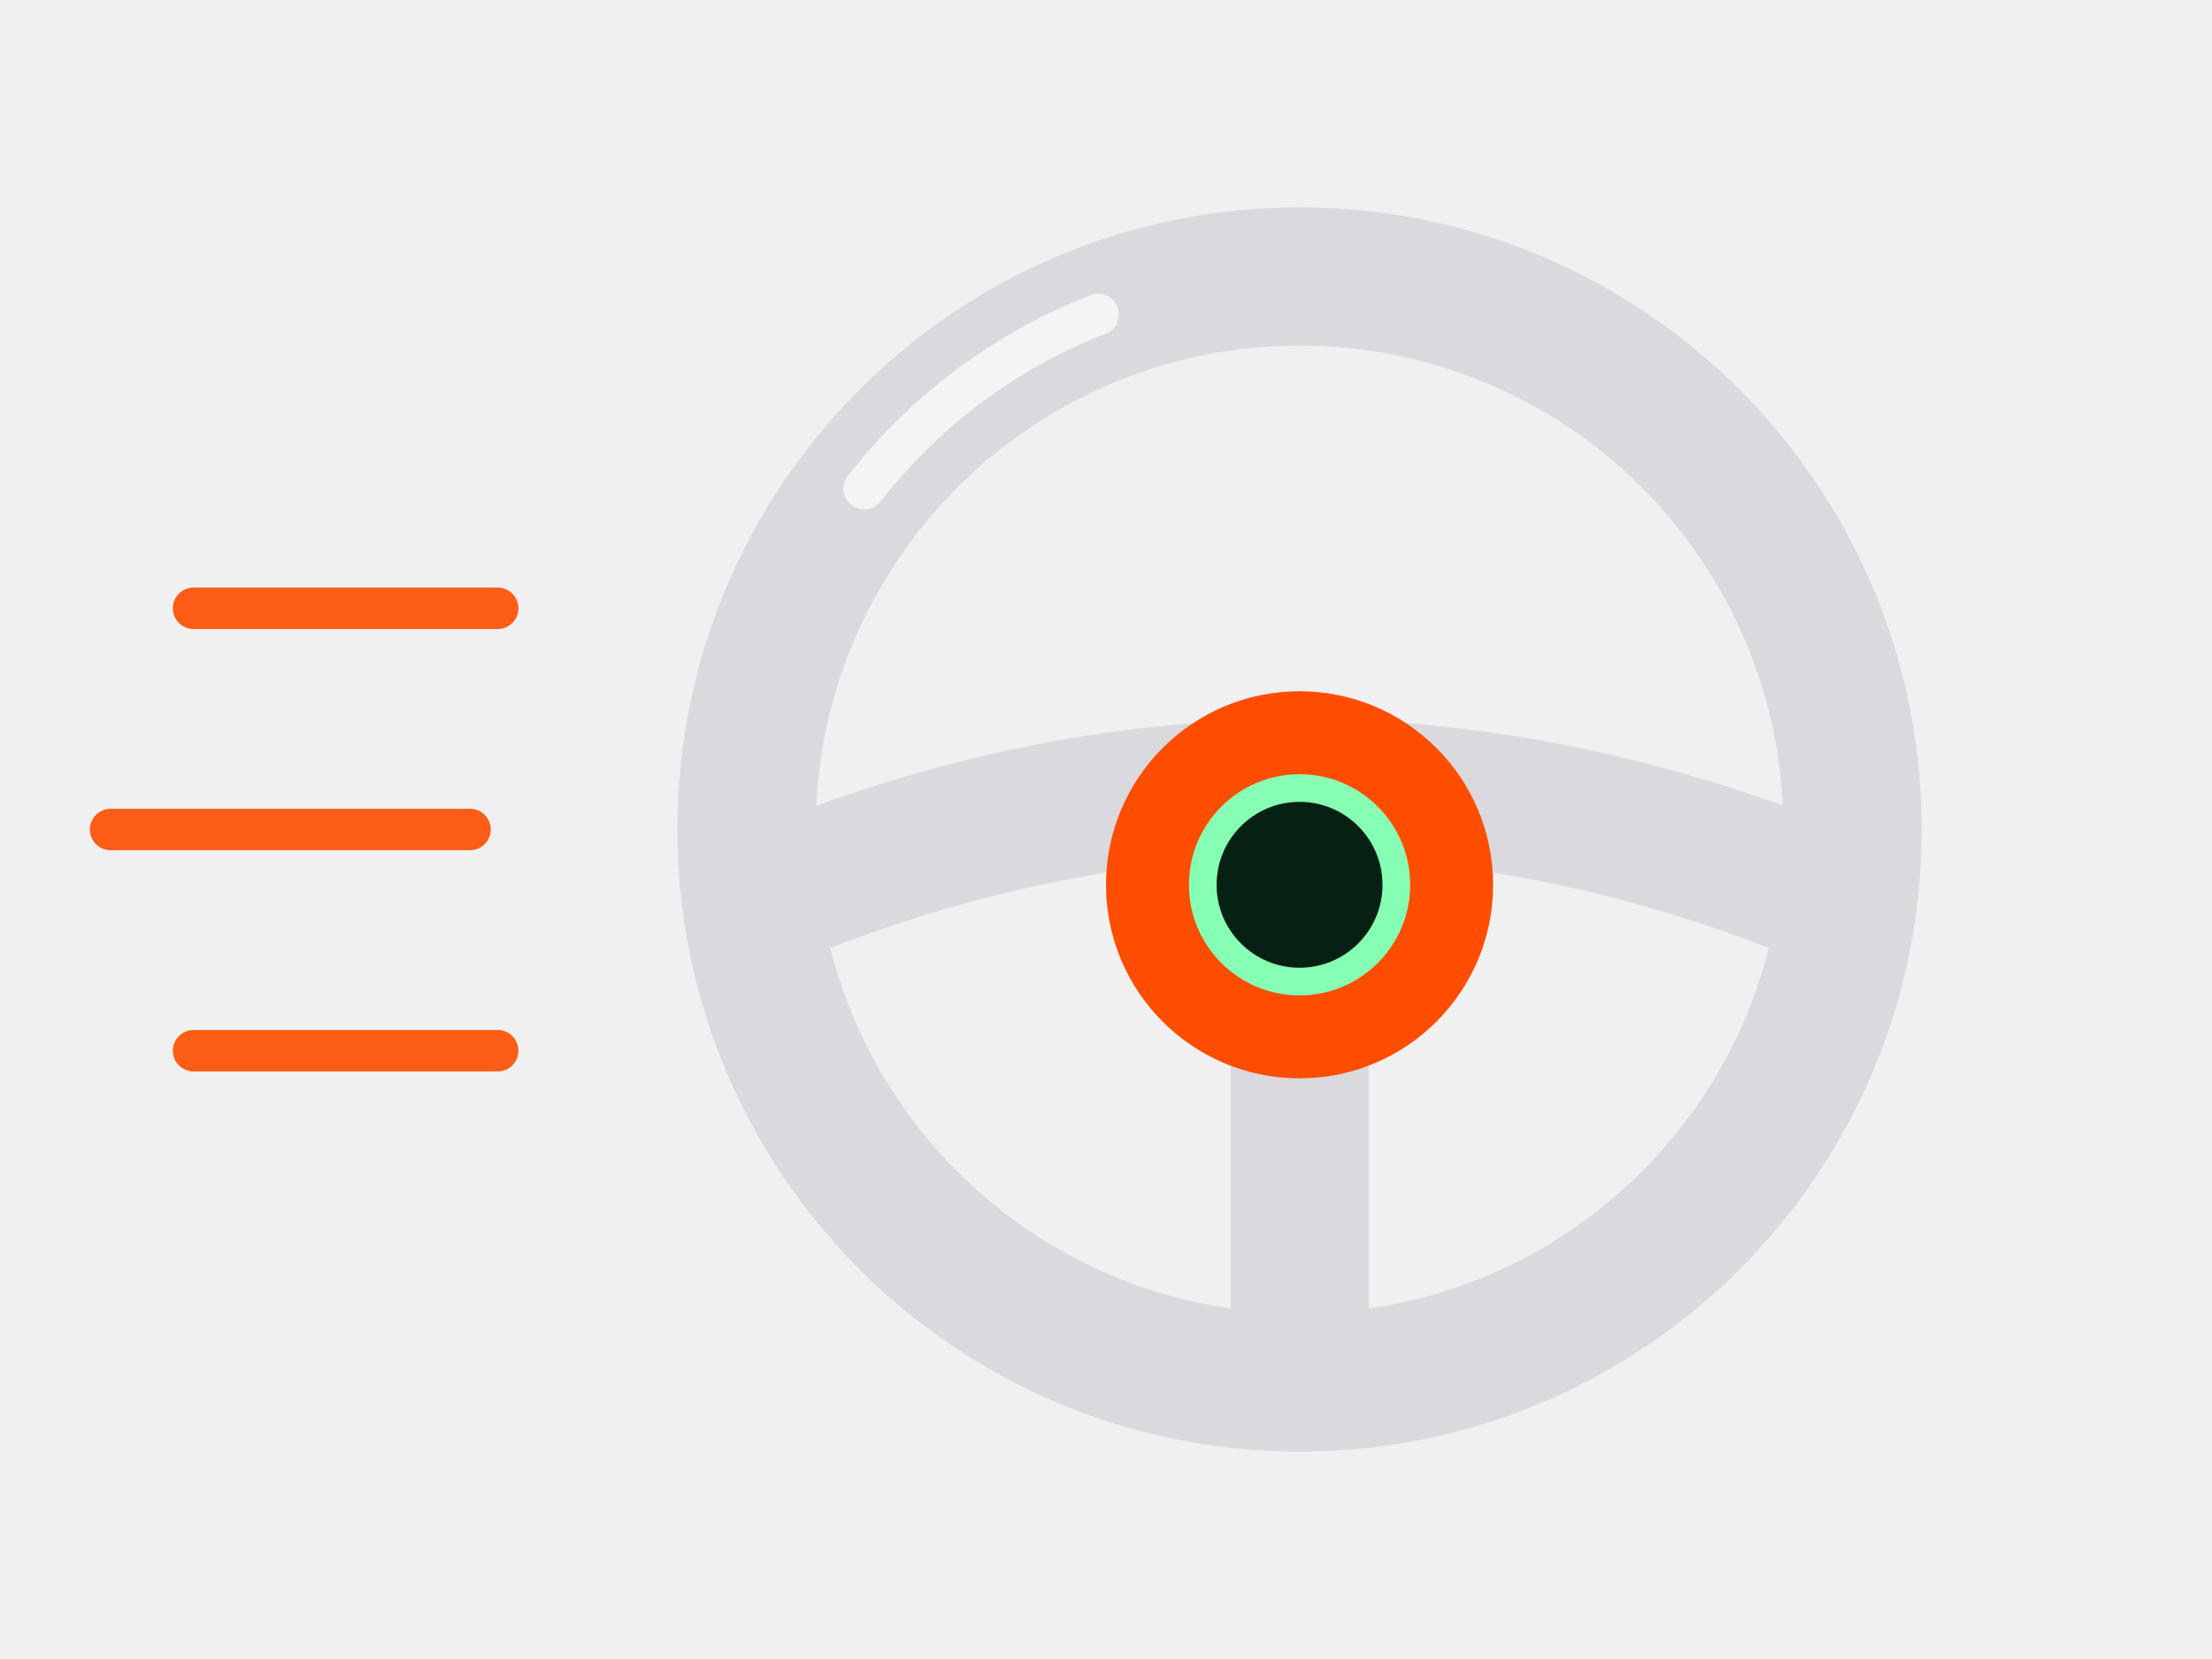
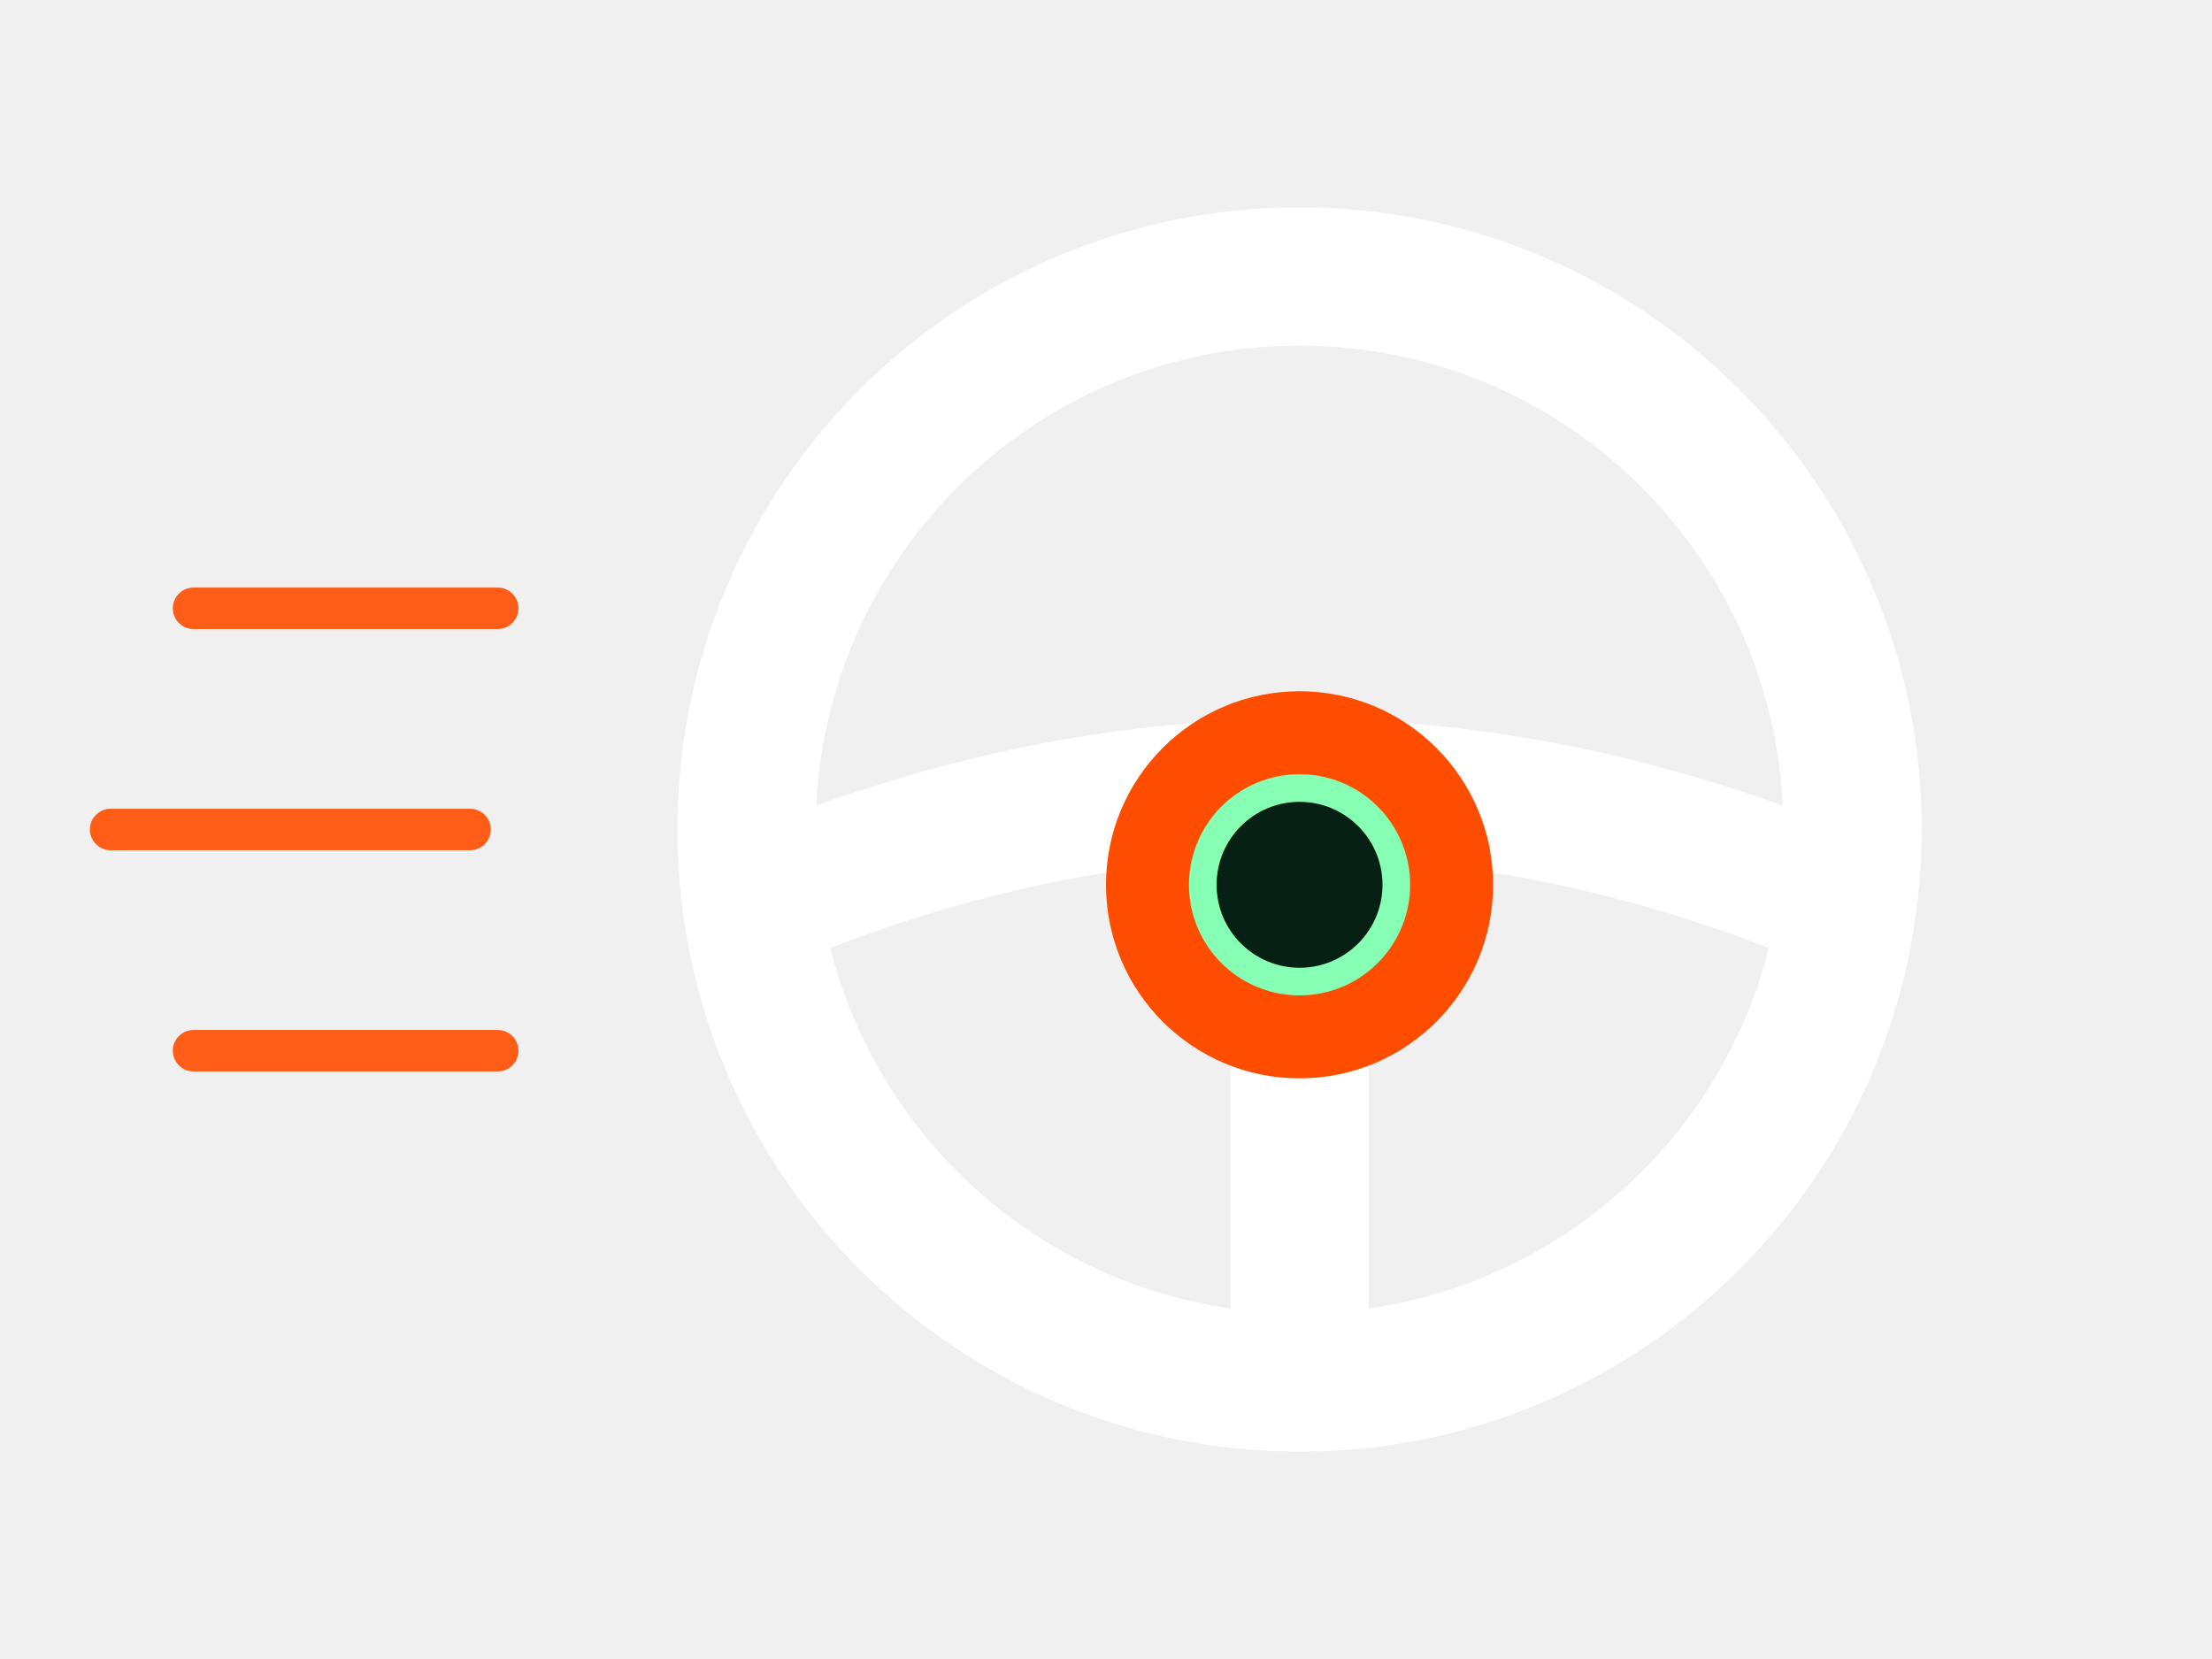
<svg xmlns="http://www.w3.org/2000/svg" viewBox="0 0 160 120">
  <g stroke="#ff4d00" stroke-width="3" stroke-linecap="round" opacity=".9">
    <path d="M14 44h22M8 60h26M14 76h22" />
  </g>
-   <circle cx="94" cy="60" r="40" fill="none" stroke="#d9d9de" stroke-width="10" />
+   <circle cx="94" cy="60" r="40" fill="none" stroke="#ffffff" stroke-width="10" />
  <circle cx="94" cy="60" r="40" fill="none" stroke="#fff" stroke-width="3" stroke-dasharray="20 230" stroke-linecap="round" transform="rotate(-140 94 60)" opacity=".7" />
-   <path d="M58 64q36-14 72 0" stroke="#d9d9de" stroke-width="10" fill="none" />
-   <path d="M94 64v34" stroke="#d9d9de" stroke-width="10" />
+   <path d="M58 64q36-14 72 0" stroke="#ffffff" stroke-width="10" fill="none" />
+   <path d="M94 64v34" stroke="#ffffff" stroke-width="10" />
  <circle cx="94" cy="64" r="14" fill="#ff4d00" />
  <circle cx="94" cy="64" r="7" fill="#072014" stroke="#86ffb4" stroke-width="2" />
</svg>
